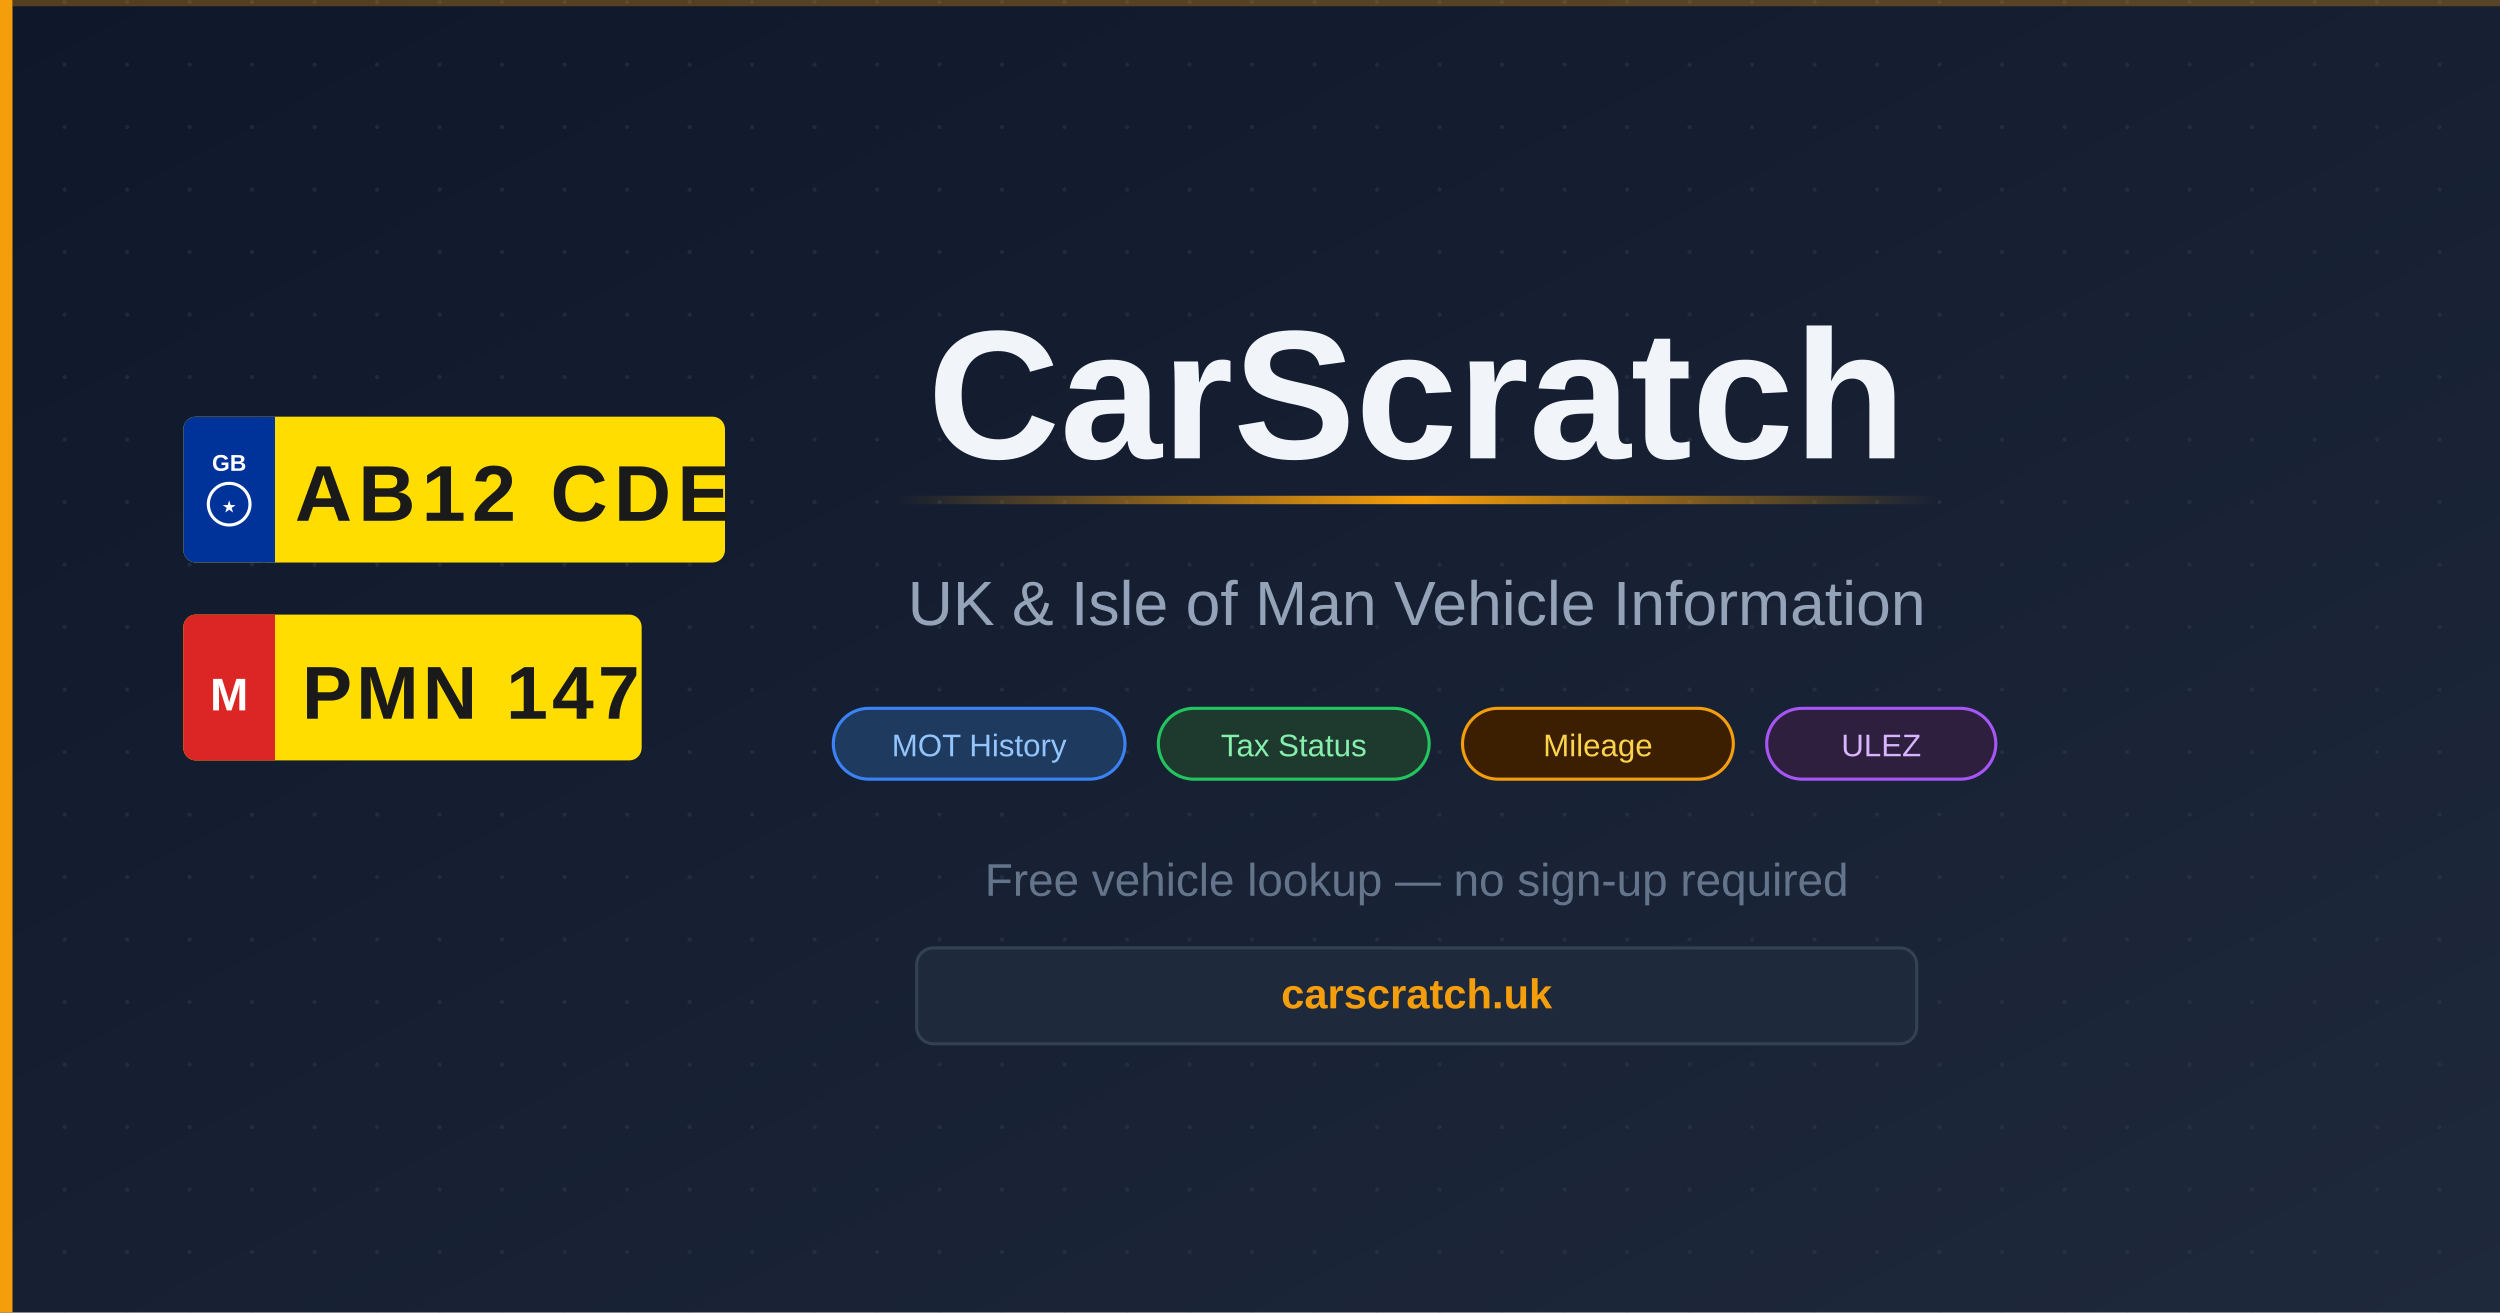
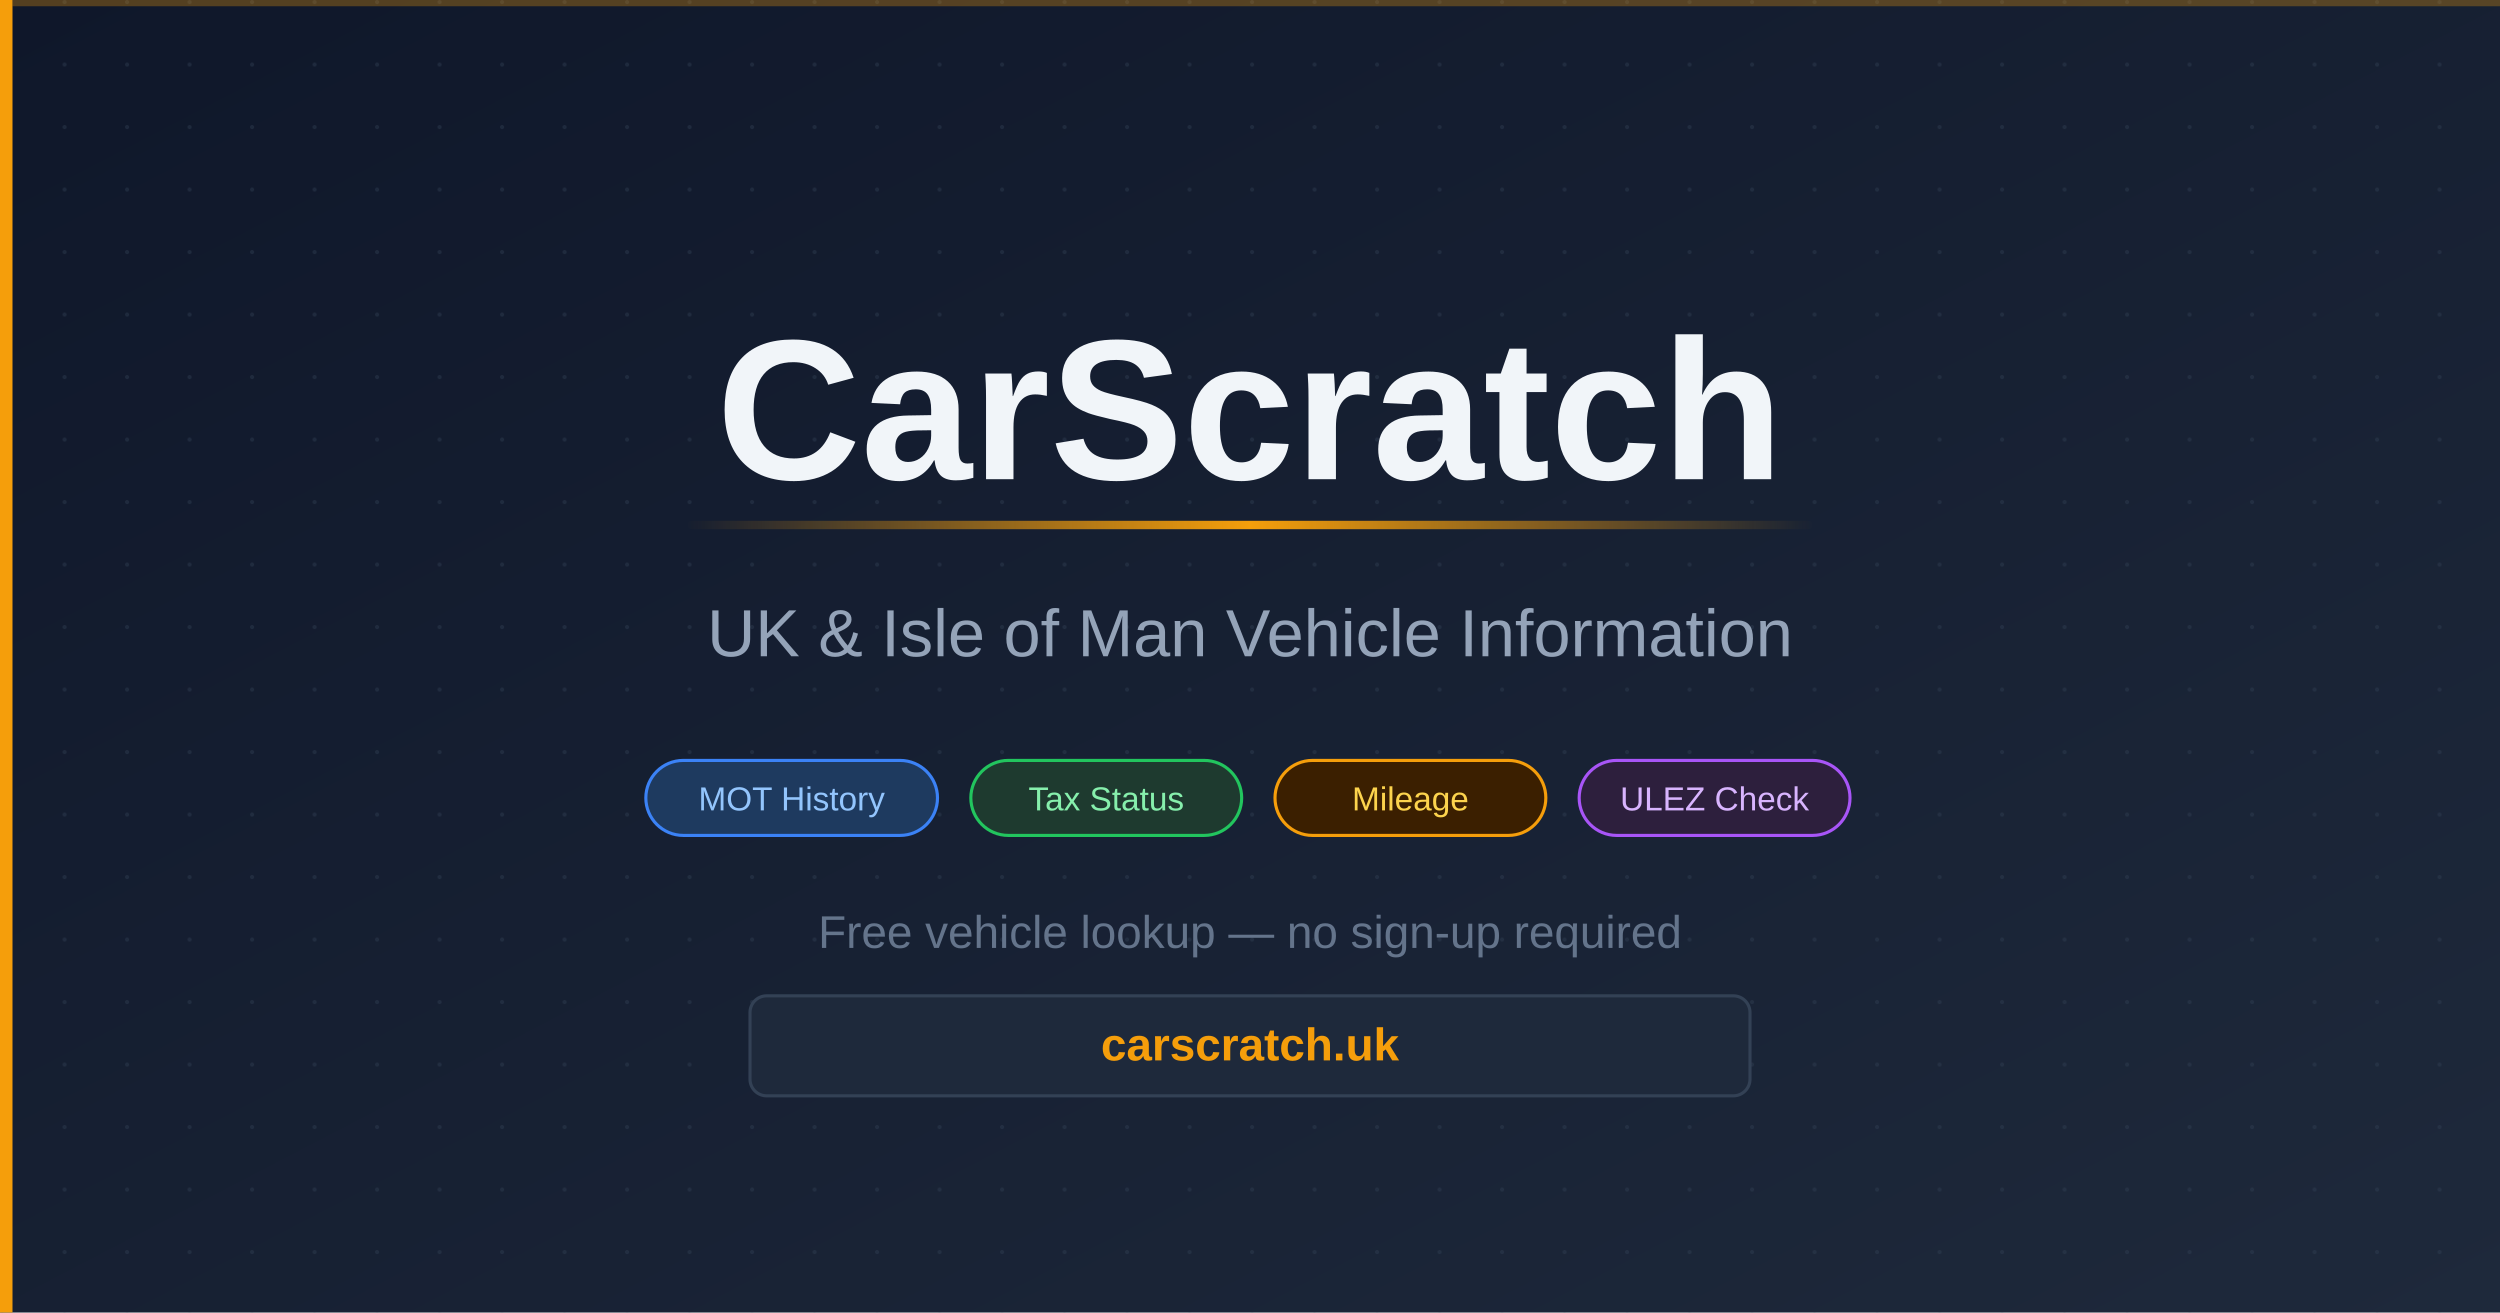
<svg xmlns="http://www.w3.org/2000/svg" width="1200" height="630">
  <defs>
    <linearGradient id="bg" x1="0%" y1="0%" x2="100%" y2="100%">
      <stop offset="0%" style="stop-color:#0f172a" />
      <stop offset="100%" style="stop-color:#1e293b" />
    </linearGradient>
    <linearGradient id="amber-glow" x1="0%" y1="0%" x2="100%" y2="0%">
      <stop offset="0%" style="stop-color:#f59e0b;stop-opacity:0" />
      <stop offset="50%" style="stop-color:#f59e0b;stop-opacity:1" />
      <stop offset="100%" style="stop-color:#f59e0b;stop-opacity:0" />
    </linearGradient>
  </defs>
  <rect width="1200" height="630" fill="url(#bg)" />
  <pattern id="dots" width="30" height="30" patternUnits="userSpaceOnUse">
    <circle cx="1" cy="1" r="1" fill="#334155" opacity="0.4" />
  </pattern>
  <rect width="1200" height="630" fill="url(#dots)" />
  <rect x="0" y="0" width="6" height="630" fill="#f59e0b" />
  <rect x="6" y="0" width="1194" height="3" fill="#f59e0b" opacity="0.3" />
-   <g transform="translate(88, 200)">
-     <rect width="260" height="70" rx="6" fill="#ffdd00" />
-     <rect width="44" height="70" rx="6" fill="#003399" />
-     <rect x="38" width="6" height="70" fill="#003399" />
-     <text x="22" y="26" font-family="Arial, sans-serif" font-size="11" font-weight="bold" fill="white" text-anchor="middle">GB</text>
-     <circle cx="22" cy="42" r="10" fill="none" stroke="white" stroke-width="1.5" />
-     <text x="22" y="46" font-family="Arial, sans-serif" font-size="8" fill="white" text-anchor="middle">★</text>
-     <text x="158" y="50" font-family="Arial, sans-serif" font-size="38" font-weight="bold" fill="#1a1a1a" text-anchor="middle" letter-spacing="3">AB12 CDE</text>
+   <text x="600" y="230" font-family="Arial, sans-serif" font-size="96" font-weight="bold" fill="#f1f5f9" text-anchor="middle">CarScratch</text>
+   <rect x="330" y="250" width="540" height="4" fill="url(#amber-glow)" rx="2" />
+   <text x="600" y="315" font-family="Arial, sans-serif" font-size="32" fill="#94a3b8" text-anchor="middle">UK &amp; Isle of Man Vehicle Information</text>
+   <g transform="translate(310, 365)">
+     <rect width="140" height="36" rx="18" fill="#1e3a5f" stroke="#3b82f6" stroke-width="1.5" />
+     <text x="70" y="24" font-family="Arial, sans-serif" font-size="16" fill="#93c5fd" text-anchor="middle">MOT History</text>
  </g>
-   <g transform="translate(88, 295)">
-     <rect width="220" height="70" rx="6" fill="#ffdd00" />
-     <rect width="44" height="70" rx="6" fill="#dc2626" />
-     <rect x="38" width="6" height="70" fill="#dc2626" />
-     <text x="22" y="46" font-family="Arial, sans-serif" font-size="22" font-weight="bold" fill="white" text-anchor="middle">M</text>
-     <text x="138" y="50" font-family="Arial, sans-serif" font-size="36" font-weight="bold" fill="#1a1a1a" text-anchor="middle" letter-spacing="2">PMN 147</text>
+   <g transform="translate(466, 365)">
+     <rect width="130" height="36" rx="18" fill="#1e3a2f" stroke="#22c55e" stroke-width="1.5" />
+     <text x="65" y="24" font-family="Arial, sans-serif" font-size="16" fill="#86efac" text-anchor="middle">Tax Status</text>
  </g>
-   <text x="680" y="220" font-family="Arial, sans-serif" font-size="88" font-weight="bold" fill="#f1f5f9" text-anchor="middle">CarScratch</text>
-   <rect x="430" y="238" width="500" height="4" fill="url(#amber-glow)" rx="2" />
-   <text x="680" y="300" font-family="Arial, sans-serif" font-size="30" fill="#94a3b8" text-anchor="middle">UK &amp; Isle of Man Vehicle Information</text>
-   <g transform="translate(400, 340)">
-     <rect width="140" height="34" rx="17" fill="#1e3a5f" stroke="#3b82f6" stroke-width="1.5" />
-     <text x="70" y="23" font-family="Arial, sans-serif" font-size="15" fill="#93c5fd" text-anchor="middle">MOT History</text>
+   <g transform="translate(612, 365)">
+     <rect width="130" height="36" rx="18" fill="#3b1f00" stroke="#f59e0b" stroke-width="1.5" />
+     <text x="65" y="24" font-family="Arial, sans-serif" font-size="16" fill="#fcd34d" text-anchor="middle">Mileage</text>
  </g>
-   <g transform="translate(556, 340)">
-     <rect width="130" height="34" rx="17" fill="#1e3a2f" stroke="#22c55e" stroke-width="1.5" />
-     <text x="65" y="23" font-family="Arial, sans-serif" font-size="15" fill="#86efac" text-anchor="middle">Tax Status</text>
+   <g transform="translate(758, 365)">
+     <rect width="130" height="36" rx="18" fill="#2d1f3d" stroke="#a855f7" stroke-width="1.5" />
+     <text x="65" y="24" font-family="Arial, sans-serif" font-size="16" fill="#d8b4fe" text-anchor="middle">ULEZ Check</text>
  </g>
-   <g transform="translate(702, 340)">
-     <rect width="130" height="34" rx="17" fill="#3b1f00" stroke="#f59e0b" stroke-width="1.5" />
-     <text x="65" y="23" font-family="Arial, sans-serif" font-size="15" fill="#fcd34d" text-anchor="middle">Mileage</text>
-   </g>
-   <g transform="translate(848, 340)">
-     <rect width="110" height="34" rx="17" fill="#2d1f3d" stroke="#a855f7" stroke-width="1.5" />
-     <text x="55" y="23" font-family="Arial, sans-serif" font-size="15" fill="#d8b4fe" text-anchor="middle">ULEZ</text>
-   </g>
-   <text x="680" y="430" font-family="Arial, sans-serif" font-size="22" fill="#64748b" text-anchor="middle">Free vehicle lookup — no sign-up required</text>
-   <rect x="440" y="455" width="480" height="46" rx="8" fill="#1e293b" stroke="#334155" stroke-width="1.5" />
-   <text x="680" y="484" font-family="Arial, sans-serif" font-size="20" fill="#f59e0b" text-anchor="middle" font-weight="bold">carscratch.uk</text>
+   <text x="600" y="455" font-family="Arial, sans-serif" font-size="22" fill="#64748b" text-anchor="middle">Free vehicle lookup — no sign-up required</text>
+   <rect x="360" y="478" width="480" height="48" rx="8" fill="#1e293b" stroke="#334155" stroke-width="1.5" />
+   <text x="600" y="509" font-family="Arial, sans-serif" font-size="22" fill="#f59e0b" text-anchor="middle" font-weight="bold">carscratch.uk</text>
</svg>
